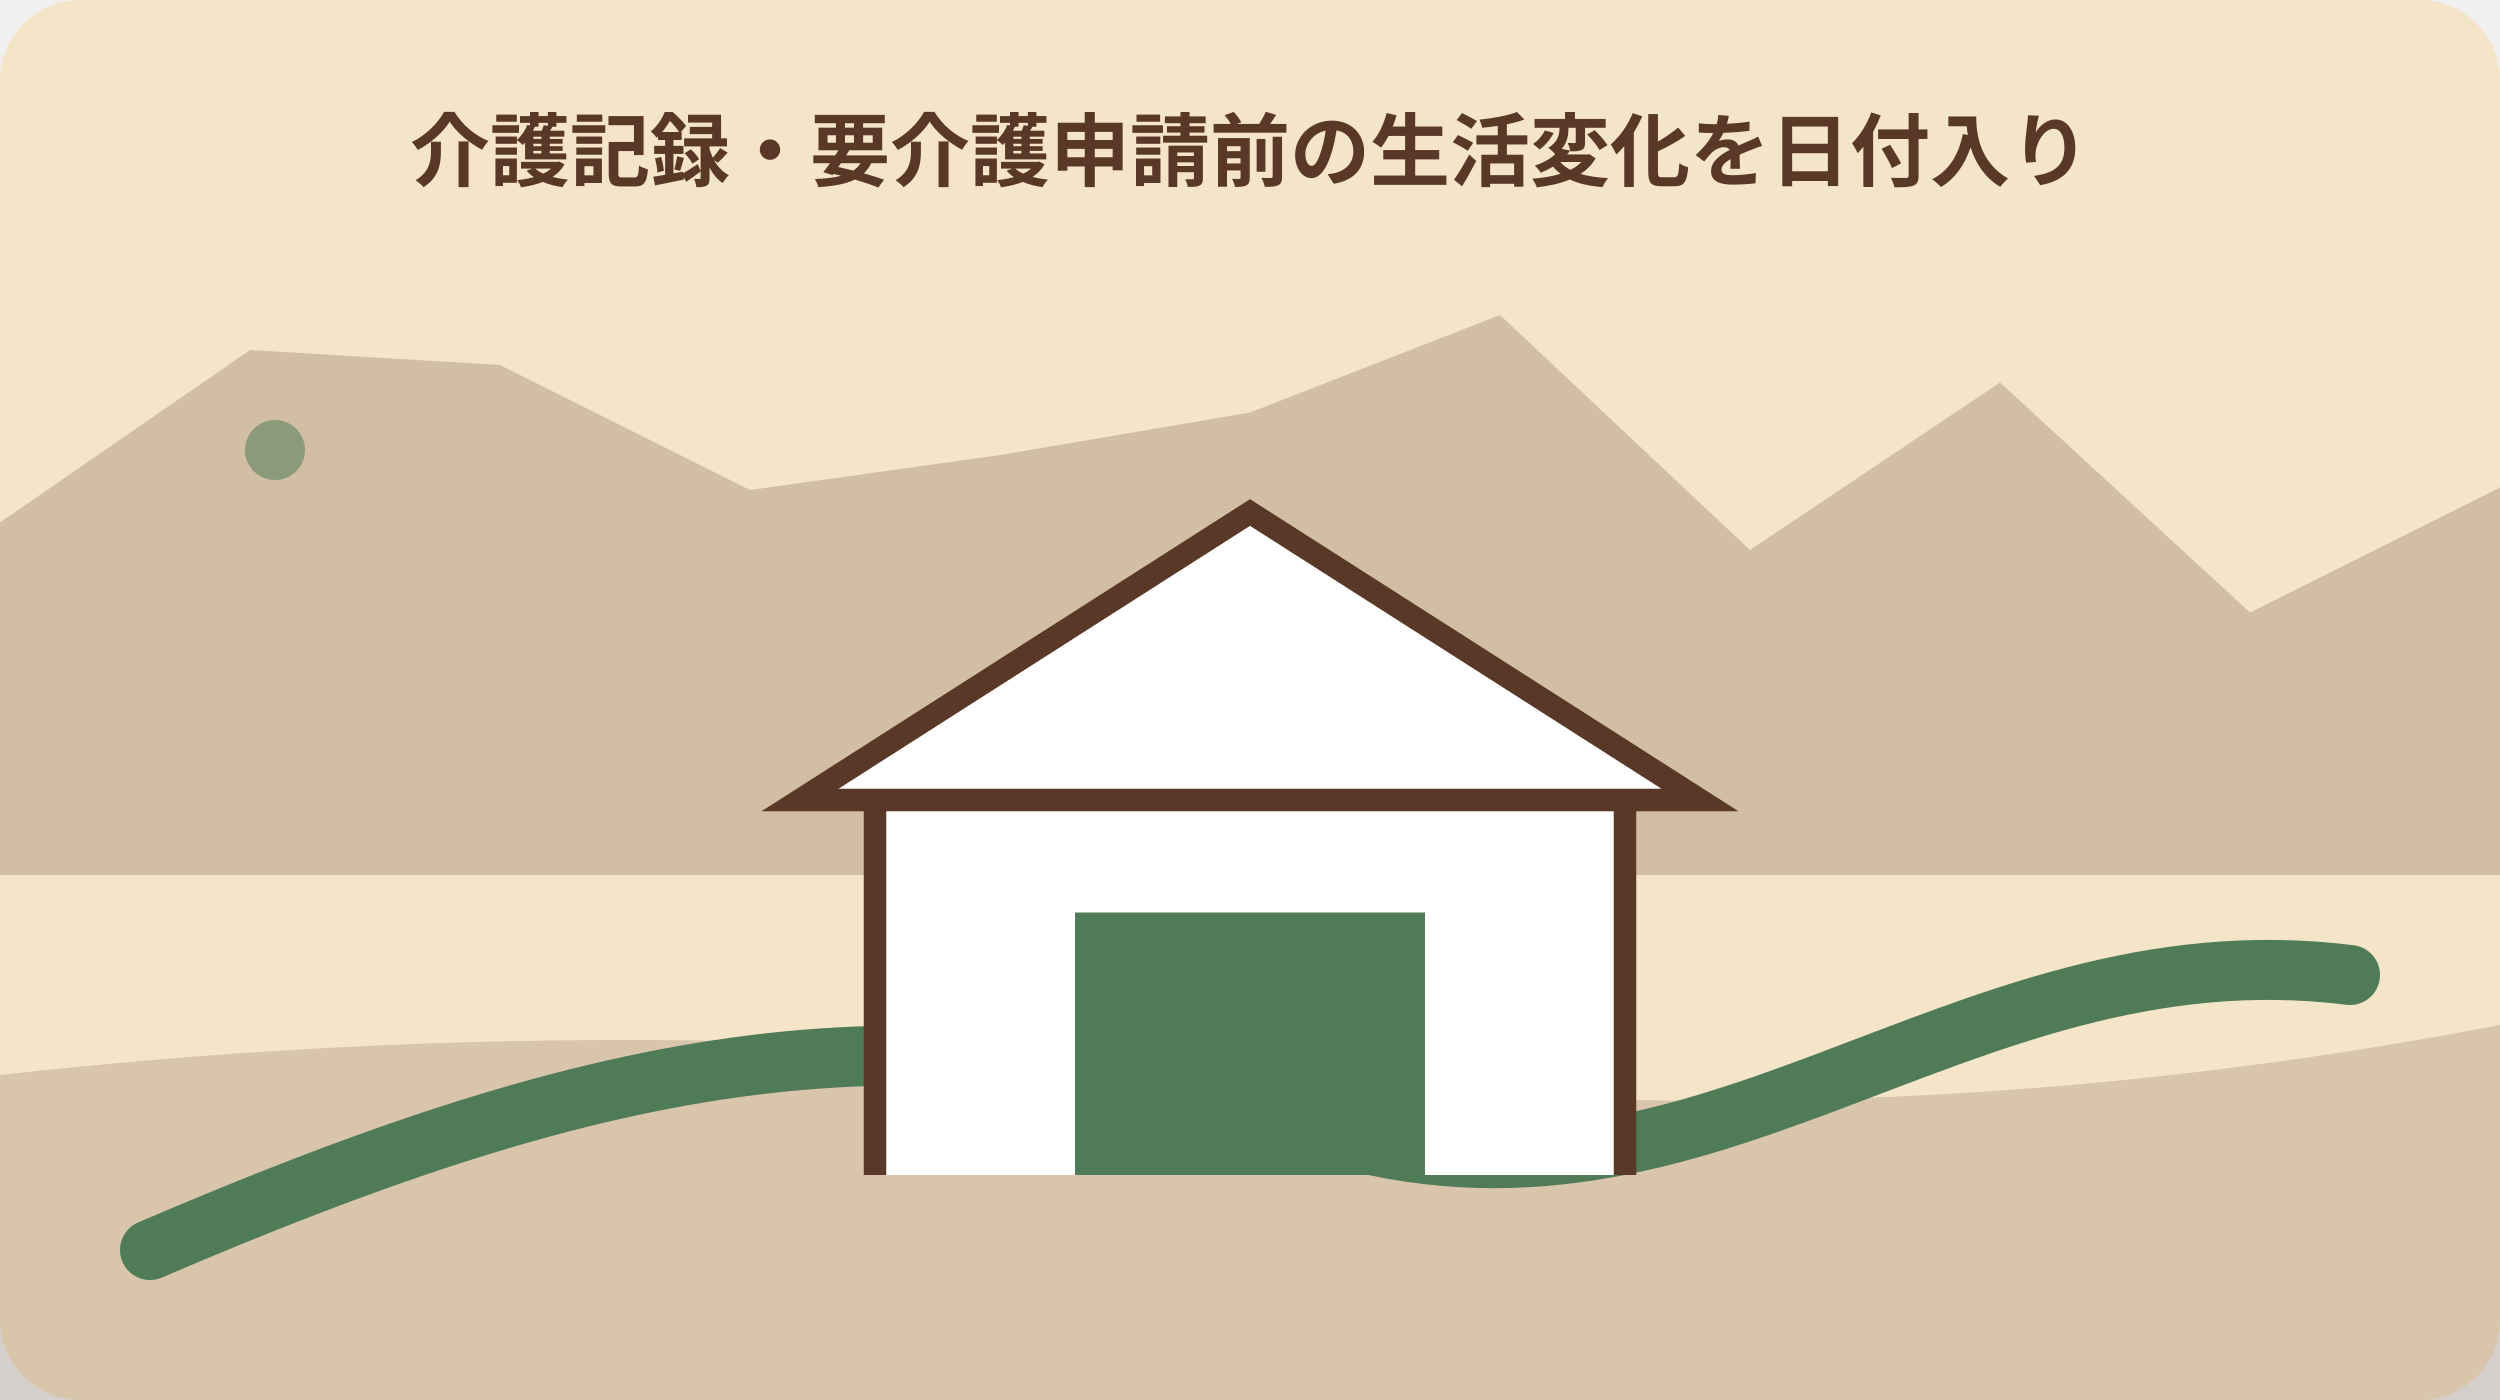
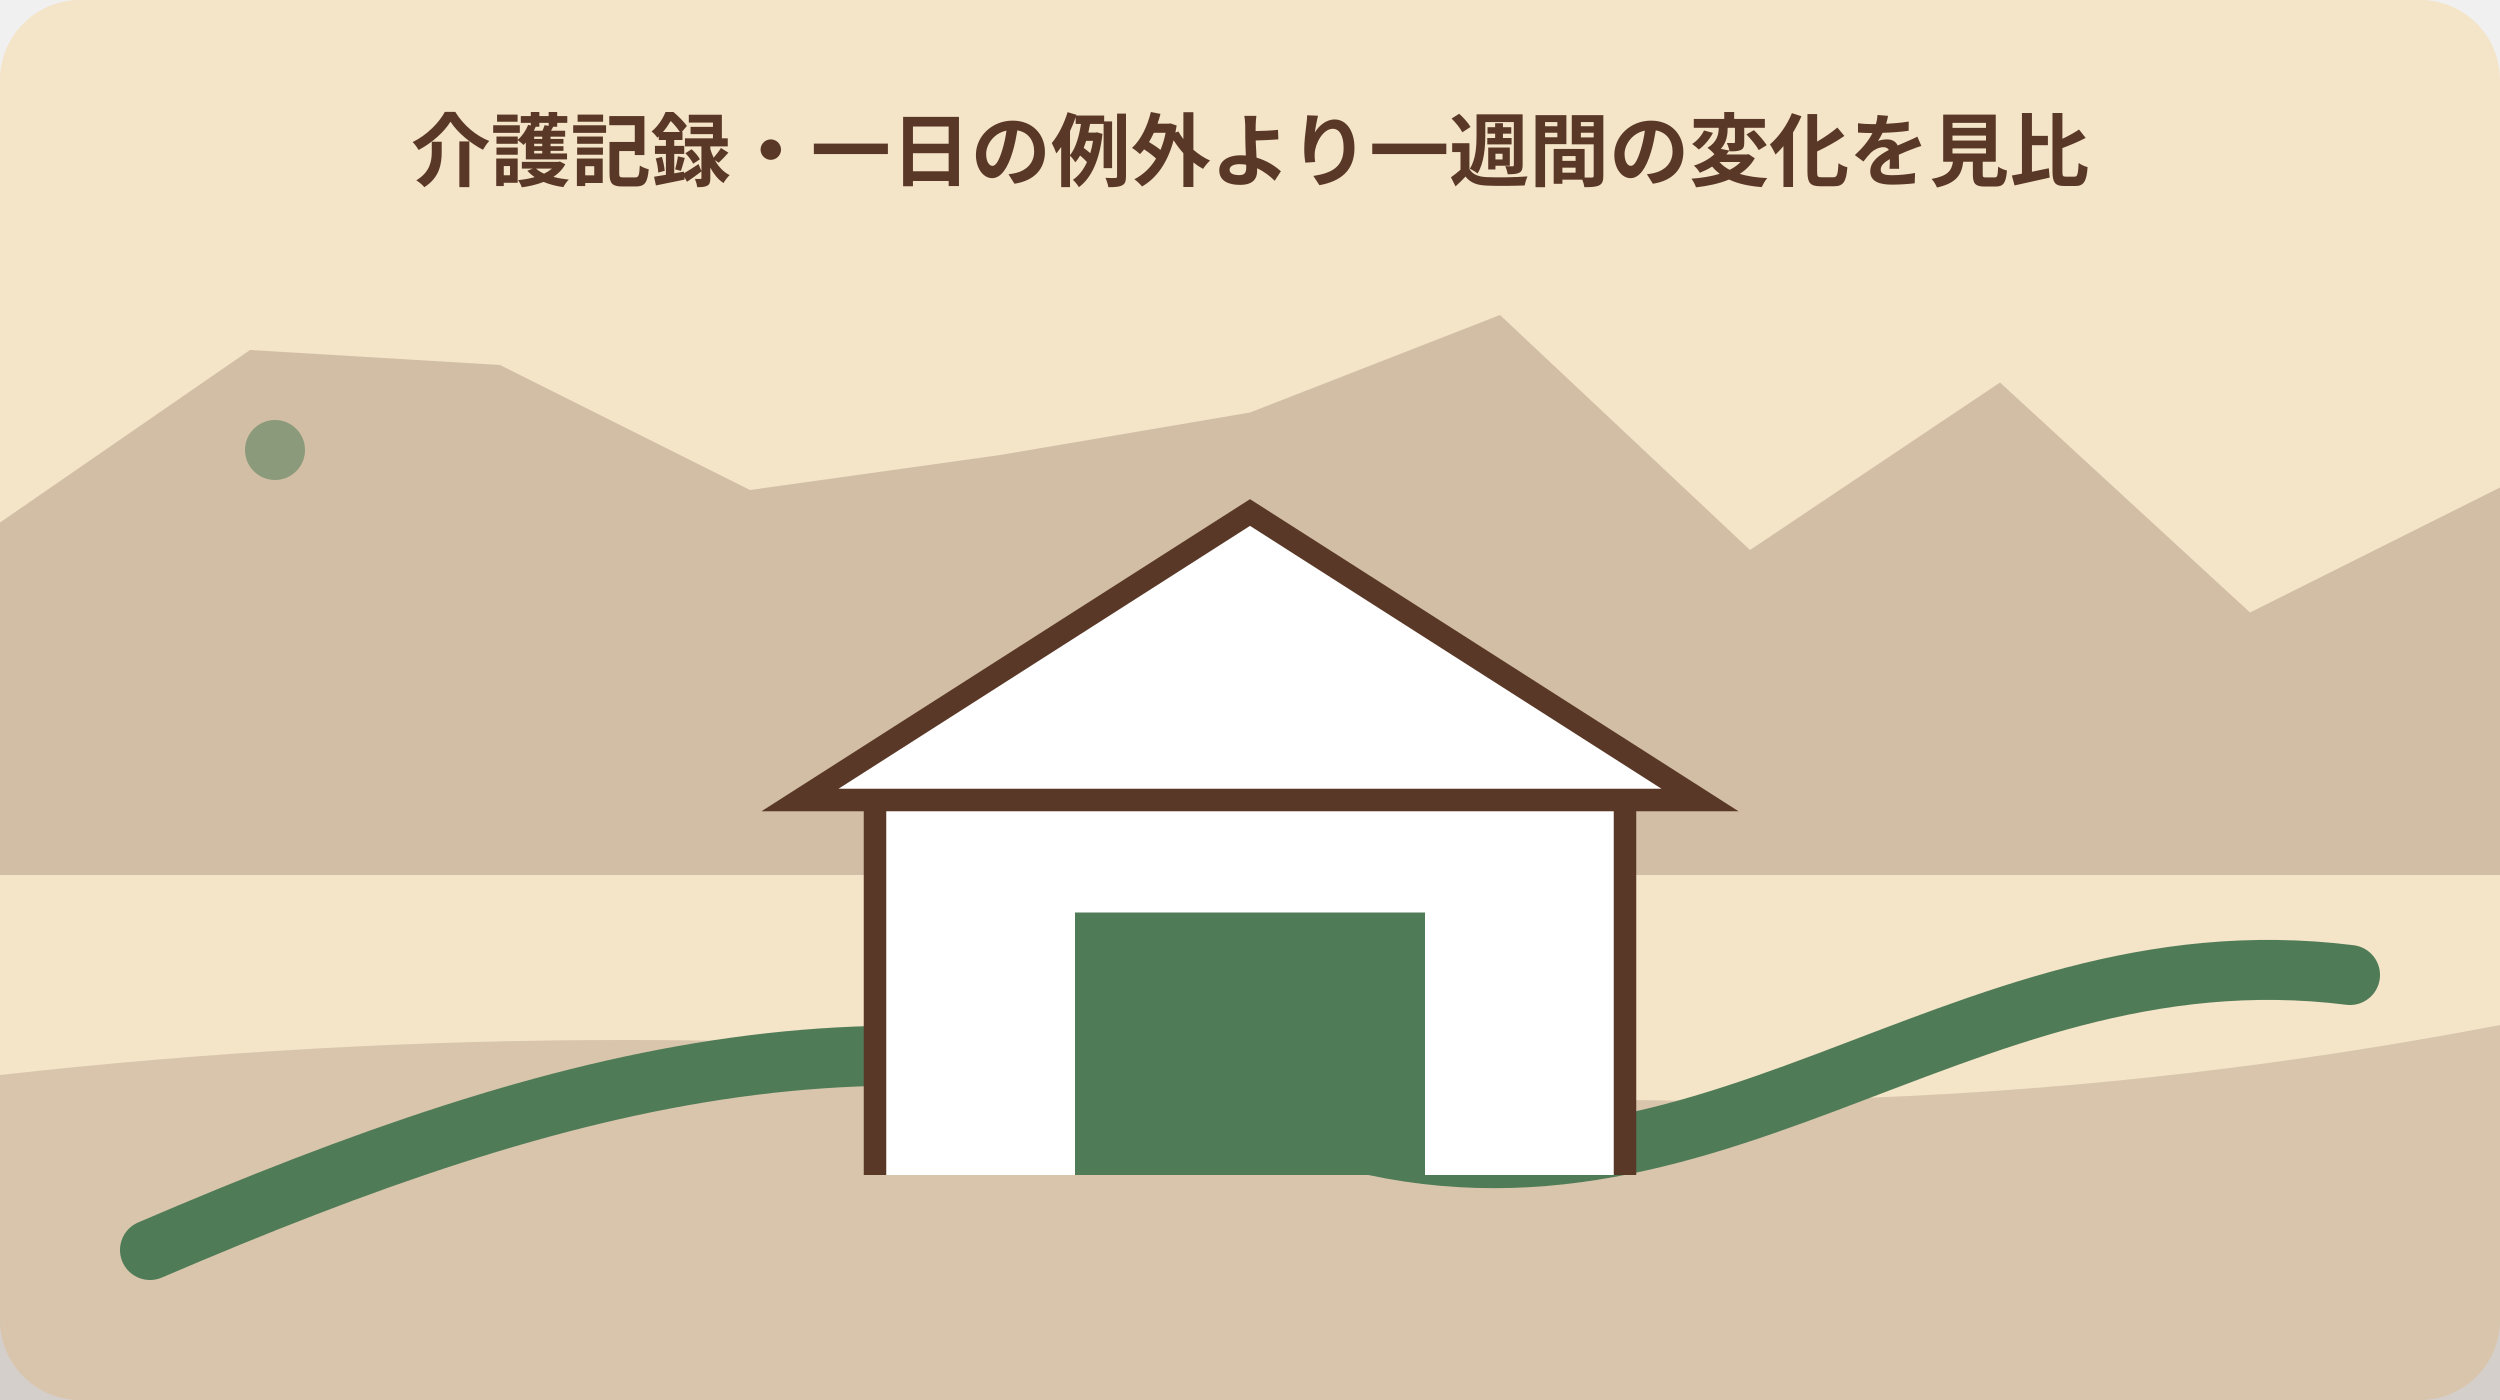
<svg xmlns="http://www.w3.org/2000/svg" width="1000" height="560" viewBox="0 0 1000 560" role="img" aria-labelledby="title desc" data-illustration="mori-editorial" data-topic-id="272" data-scene-index="3">
  <rect width="1000" height="560" rx="32" fill="#f4e4c8" />
  <polygon points="0,209 100,140 200,146 300,196 400,182 500,165 600,126 700,220 800,153 900,245 1000,195 1000,350 0,350" fill="#5a3827" opacity=".22" />
  <path d="M0 430 Q250 402 500 430 T1000 410 V560 H0Z" fill="#5a3827" opacity=".18" />
  <path d="M60 500 C230 427 360 395 520 450 S780 370 940 390" fill="none" stroke="#4f7b57" stroke-width="24" stroke-linecap="round" />
  <circle cx="110" cy="180" r="12" fill="#4f7b57" opacity=".55" />
  <g data-scene="culture">
    <path d="M350 470V320h300v150M320 320h360L500 205Z" fill="#fff" stroke="#5a3827" stroke-width="9" />
    <path d="M430 470V365h140v105" fill="#4f7b57" />
  </g>
-   <text x="500" y="72" text-anchor="middle" font-family="sans-serif" font-size="32" font-weight="700" fill="#5a3827">介護記録・要介護申請前の生活変化を日付入り</text>
+   <text x="500" y="72" text-anchor="middle" font-family="sans-serif" font-size="32" font-weight="700" fill="#5a3827">介護記録・一日の例外より一週間の変化を見比</text>
</svg>
